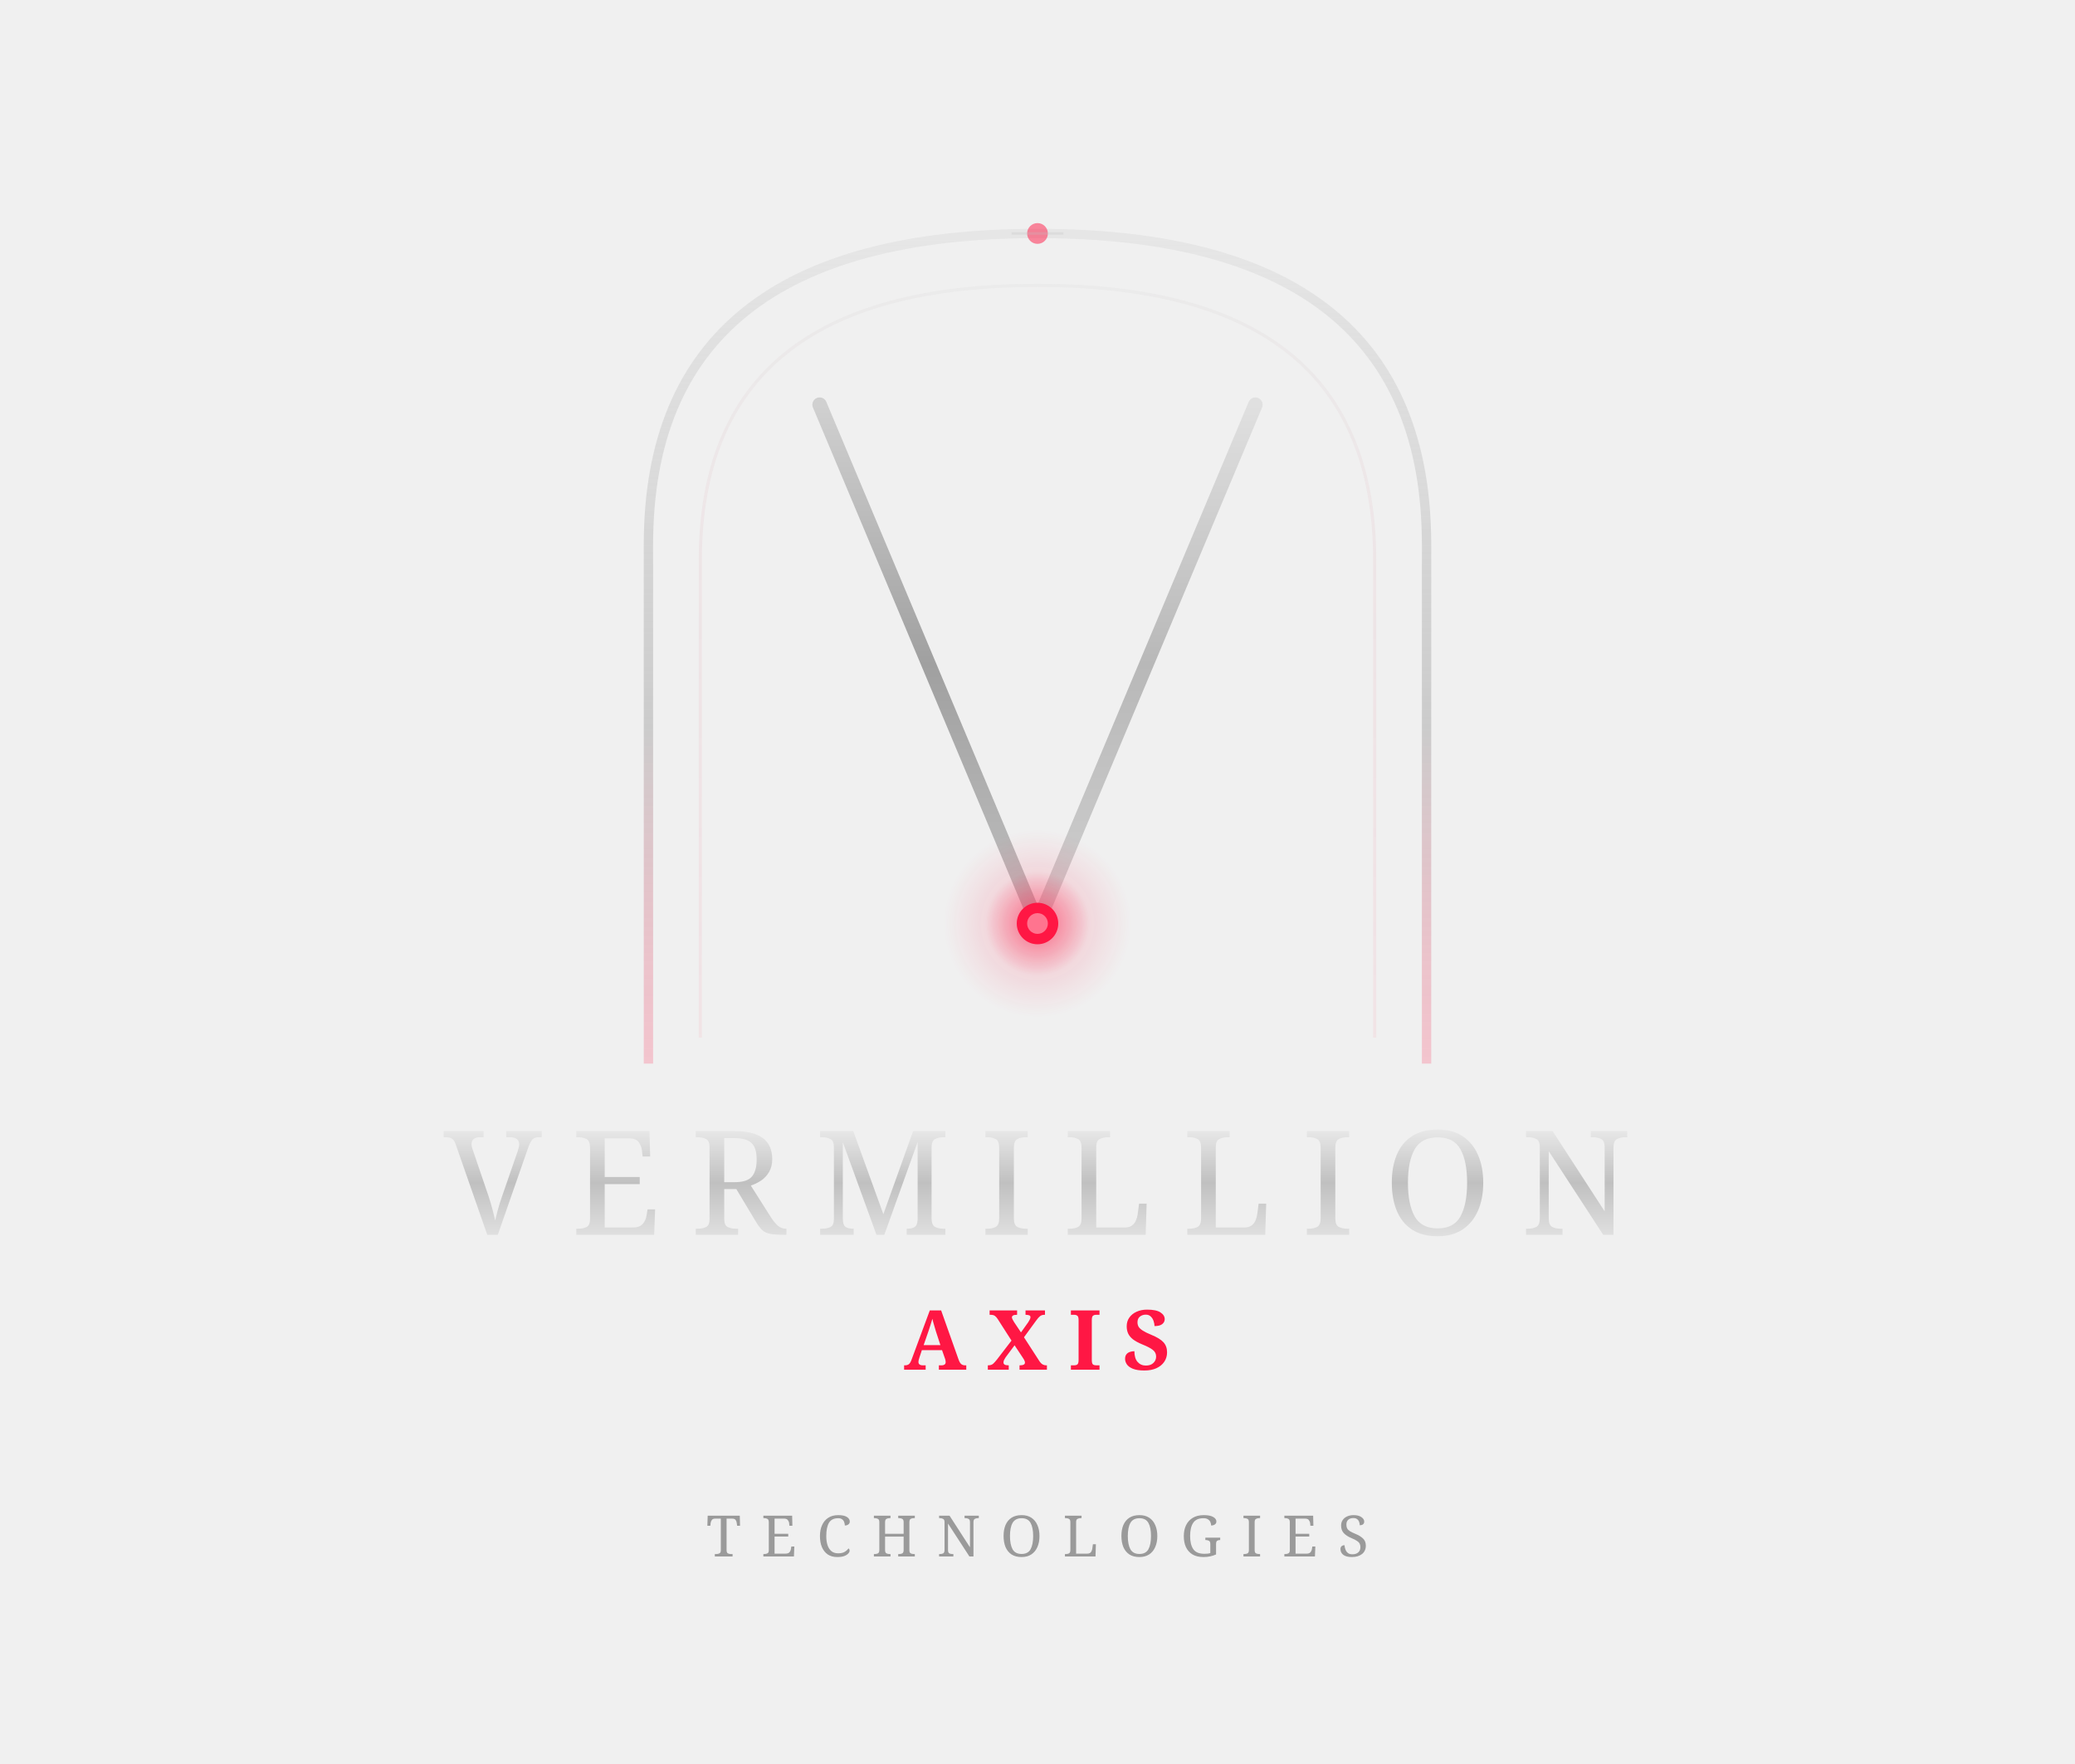
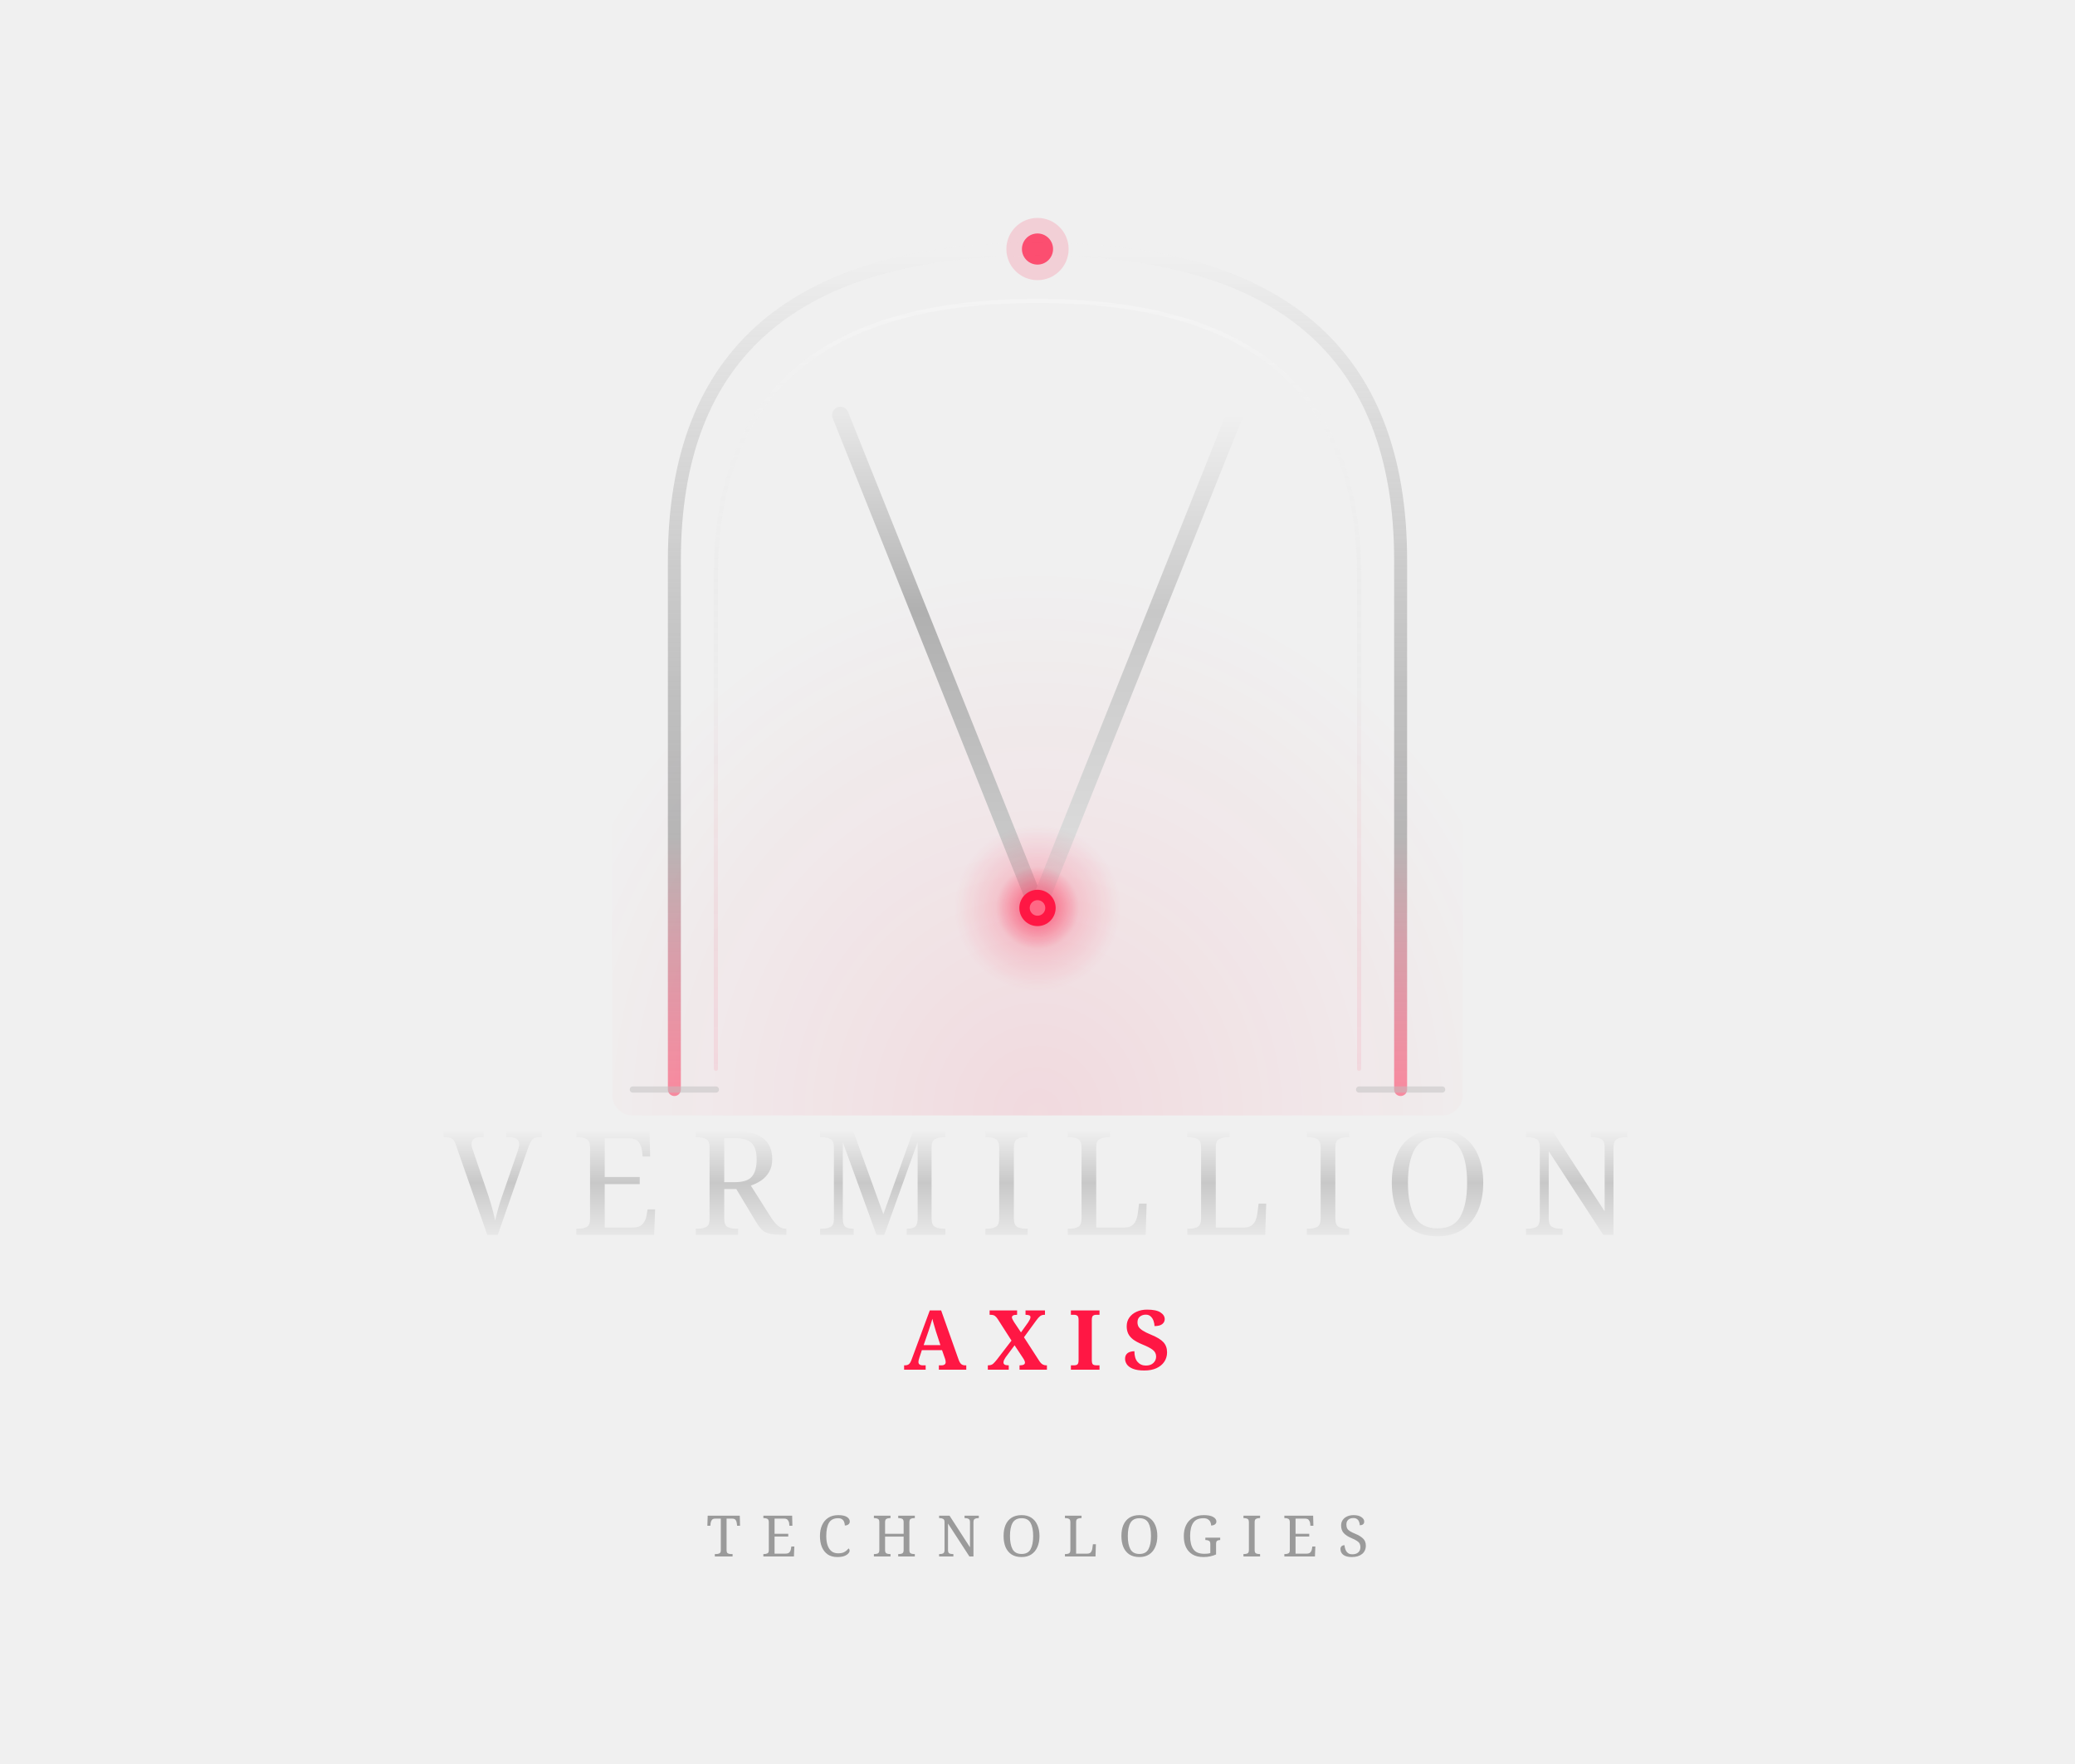
<svg xmlns="http://www.w3.org/2000/svg" viewBox="0 0 400 340" fill="none">
-   <path d="M125 205 L125 105 Q125 45 200 45 Q275 45 275 105 L275 205" stroke="url(#archGrad)" stroke-width="1.8" fill="none" />
-   <path d="M135 200 L135 108 Q135 55 200 55 Q265 55 265 108 L265 200" stroke="url(#archInnerGrad)" stroke-width="0.6" fill="none" opacity="0.4" />
-   <line x1="158" y1="78" x2="200" y2="178" stroke="url(#vLeftGrad)" stroke-width="2.8" stroke-linecap="round" />
-   <line x1="242" y1="78" x2="200" y2="178" stroke="url(#vRightGrad)" stroke-width="2.8" stroke-linecap="round" />
-   <circle cx="200" cy="178" r="18" fill="url(#dotGlowOuter)" opacity="0.5" />
-   <circle cx="200" cy="178" r="10" fill="url(#dotGlowInner)" opacity="0.7" />
-   <circle cx="200" cy="178" r="4" fill="#FF1744" />
-   <circle cx="200" cy="178" r="2" fill="#fff" opacity="0.4" />
-   <circle cx="200" cy="45" r="2" fill="#FF1744" opacity="0.5" />
-   <line x1="195" y1="45" x2="205" y2="45" stroke="rgba(192,192,192,0.25)" stroke-width="0.5" />
-   <text x="200" y="238" text-anchor="middle" fill="url(#textGrad)" font-family="Cinzel, serif" font-size="28" letter-spacing="0.2em" font-weight="500">VERMILLION</text>
-   <text x="200" y="264" text-anchor="middle" fill="#FF1744" font-family="Cinzel, serif" font-size="16" letter-spacing="0.25em" font-weight="700">AXIS</text>
-   <line x1="135" y1="278" x2="265" y2="278" stroke="url(#ruleGrad)" stroke-width="1" />
-   <text x="200" y="300" text-anchor="middle" fill="#9A9A9A" font-family="Cinzel, serif" font-size="11" letter-spacing="0.35em" font-weight="400">TECHNOLOGIES</text>
  <defs>
    <linearGradient id="archGrad" x1="0%" y1="0%" x2="0%" y2="100%">
-       <stop offset="0%" stop-color="#E0E0E0" stop-opacity="0.6" />
-       <stop offset="30%" stop-color="#C0C0C0" stop-opacity="0.45" />
-       <stop offset="60%" stop-color="#888888" stop-opacity="0.35" />
-       <stop offset="100%" stop-color="#FF1744" stop-opacity="0.2" />
+       <stop offset="0%" stop-color="#F0F0F0" stop-opacity="0.85" />
+       <stop offset="35%" stop-color="#C0C0C0" stop-opacity="0.7" />
+       <stop offset="70%" stop-color="#888888" stop-opacity="0.55" />
+       <stop offset="100%" stop-color="#FF1744" stop-opacity="0.45" />
    </linearGradient>
-     <linearGradient id="archInnerGrad" x1="0%" y1="0%" x2="0%" y2="100%">
-       <stop offset="0%" stop-color="#C0C0C0" stop-opacity="0.3" />
-       <stop offset="100%" stop-color="#FF1744" stop-opacity="0.15" />
+     <linearGradient id="archHighlight" x1="0%" y1="0%" x2="0%" y2="100%">
+       <stop offset="0%" stop-color="#FFFFFF" stop-opacity="0.25" />
+       <stop offset="50%" stop-color="#D0D0D0" stop-opacity="0.12" />
+       <stop offset="100%" stop-color="#FF1744" stop-opacity="0.08" />
    </linearGradient>
    <linearGradient id="vLeftGrad" x1="0%" y1="0%" x2="0%" y2="100%">
-       <stop offset="0%" stop-color="#D0D0D0" />
-       <stop offset="50%" stop-color="#A0A0A0" />
-       <stop offset="100%" stop-color="#C0C0C0" />
+       <stop offset="0%" stop-color="#E8E8E8" />
+       <stop offset="40%" stop-color="#B0B0B0" />
+       <stop offset="100%" stop-color="#D0D0D0" />
    </linearGradient>
    <linearGradient id="vRightGrad" x1="0%" y1="0%" x2="0%" y2="100%">
-       <stop offset="0%" stop-color="#E0E0E0" />
-       <stop offset="50%" stop-color="#B8B8B8" />
-       <stop offset="100%" stop-color="#D0D0D0" />
+       <stop offset="0%" stop-color="#F0F0F0" />
+       <stop offset="40%" stop-color="#C8C8C8" />
+       <stop offset="100%" stop-color="#E0E0E0" />
    </linearGradient>
    <radialGradient id="dotGlowOuter" cx="50%" cy="50%" r="50%">
-       <stop offset="0%" stop-color="#FF1744" stop-opacity="0.5" />
+       <stop offset="0%" stop-color="#FF1744" stop-opacity="0.6" />
      <stop offset="100%" stop-color="#FF1744" stop-opacity="0" />
    </radialGradient>
    <radialGradient id="dotGlowInner" cx="50%" cy="50%" r="50%">
-       <stop offset="0%" stop-color="#FF1744" stop-opacity="0.7" />
+       <stop offset="0%" stop-color="#FF1744" stop-opacity="0.8" />
      <stop offset="100%" stop-color="#FF1744" stop-opacity="0" />
    </radialGradient>
    <linearGradient id="textGrad" x1="0%" y1="0%" x2="0%" y2="100%">
-       <stop offset="0%" stop-color="#E8E8E8" />
-       <stop offset="50%" stop-color="#C0C0C0" />
-       <stop offset="100%" stop-color="#E0E0E0" />
+       <stop offset="0%" stop-color="#F0F0F0" />
+       <stop offset="50%" stop-color="#C8C8C8" />
+       <stop offset="100%" stop-color="#E8E8E8" />
    </linearGradient>
    <linearGradient id="ruleGrad" x1="0%" y1="0%" x2="100%" y2="0%">
      <stop offset="0%" stop-color="#FF1744" stop-opacity="0" />
      <stop offset="25%" stop-color="#FF1744" stop-opacity="0.6" />
      <stop offset="50%" stop-color="#FF1744" stop-opacity="0.9" />
      <stop offset="75%" stop-color="#FF1744" stop-opacity="0.6" />
      <stop offset="100%" stop-color="#FF1744" stop-opacity="0" />
    </linearGradient>
+     <radialGradient id="archBaseGlow" cx="50%" cy="100%" r="60%">
+       <stop offset="0%" stop-color="#FF1744" stop-opacity="0.2" />
+       <stop offset="100%" stop-color="#FF1744" stop-opacity="0" />
+     </radialGradient>
  </defs>
+   <rect x="118" y="40" width="164" height="175" rx="4" fill="url(#archBaseGlow)" opacity="0.5" />
+   <path d="M130 210 L130 108 Q130 48 200 48 Q270 48 270 108 L270 210" stroke="url(#archGrad)" stroke-width="2.5" fill="none" stroke-linecap="round" />
+   <path d="M138 206 L138 111 Q138 58 200 58 Q262 58 262 111 L262 206" stroke="url(#archHighlight)" stroke-width="0.8" fill="none" stroke-linecap="round" />
+   <line x1="122" y1="210" x2="138" y2="210" stroke="#C0C0C0" stroke-width="1.2" stroke-opacity="0.5" stroke-linecap="round" />
+   <line x1="262" y1="210" x2="278" y2="210" stroke="#C0C0C0" stroke-width="1.2" stroke-opacity="0.5" stroke-linecap="round" />
+   <circle cx="200" cy="48" r="3" fill="#FF1744" opacity="0.7" />
+   <circle cx="200" cy="48" r="6" fill="#FF1744" opacity="0.15" />
+   <line x1="162" y1="80" x2="200" y2="175" stroke="url(#vLeftGrad)" stroke-width="3.2" stroke-linecap="round" />
+   <line x1="238" y1="80" x2="200" y2="175" stroke="url(#vRightGrad)" stroke-width="3.2" stroke-linecap="round" />
+   <circle cx="200" cy="175" r="16" fill="url(#dotGlowOuter)" opacity="0.5" />
+   <circle cx="200" cy="175" r="8" fill="url(#dotGlowInner)" opacity="0.7" />
+   <circle cx="200" cy="175" r="3.5" fill="#FF1744" />
+   <circle cx="200" cy="175" r="1.5" fill="#fff" opacity="0.35" />
+   <text x="200" y="238" text-anchor="middle" fill="url(#textGrad)" font-family="Cinzel, serif" font-size="28" letter-spacing="0.2em" font-weight="500">VERMILLION</text>
+   <text x="200" y="264" text-anchor="middle" fill="#FF1744" font-family="Cinzel, serif" font-size="16" letter-spacing="0.25em" font-weight="700">AXIS</text>
+   <line x1="135" y1="278" x2="265" y2="278" stroke="url(#ruleGrad)" stroke-width="1" />
+   <text x="200" y="300" text-anchor="middle" fill="#9A9A9A" font-family="Cinzel, serif" font-size="11" letter-spacing="0.35em" font-weight="400">TECHNOLOGIES</text>
</svg>
